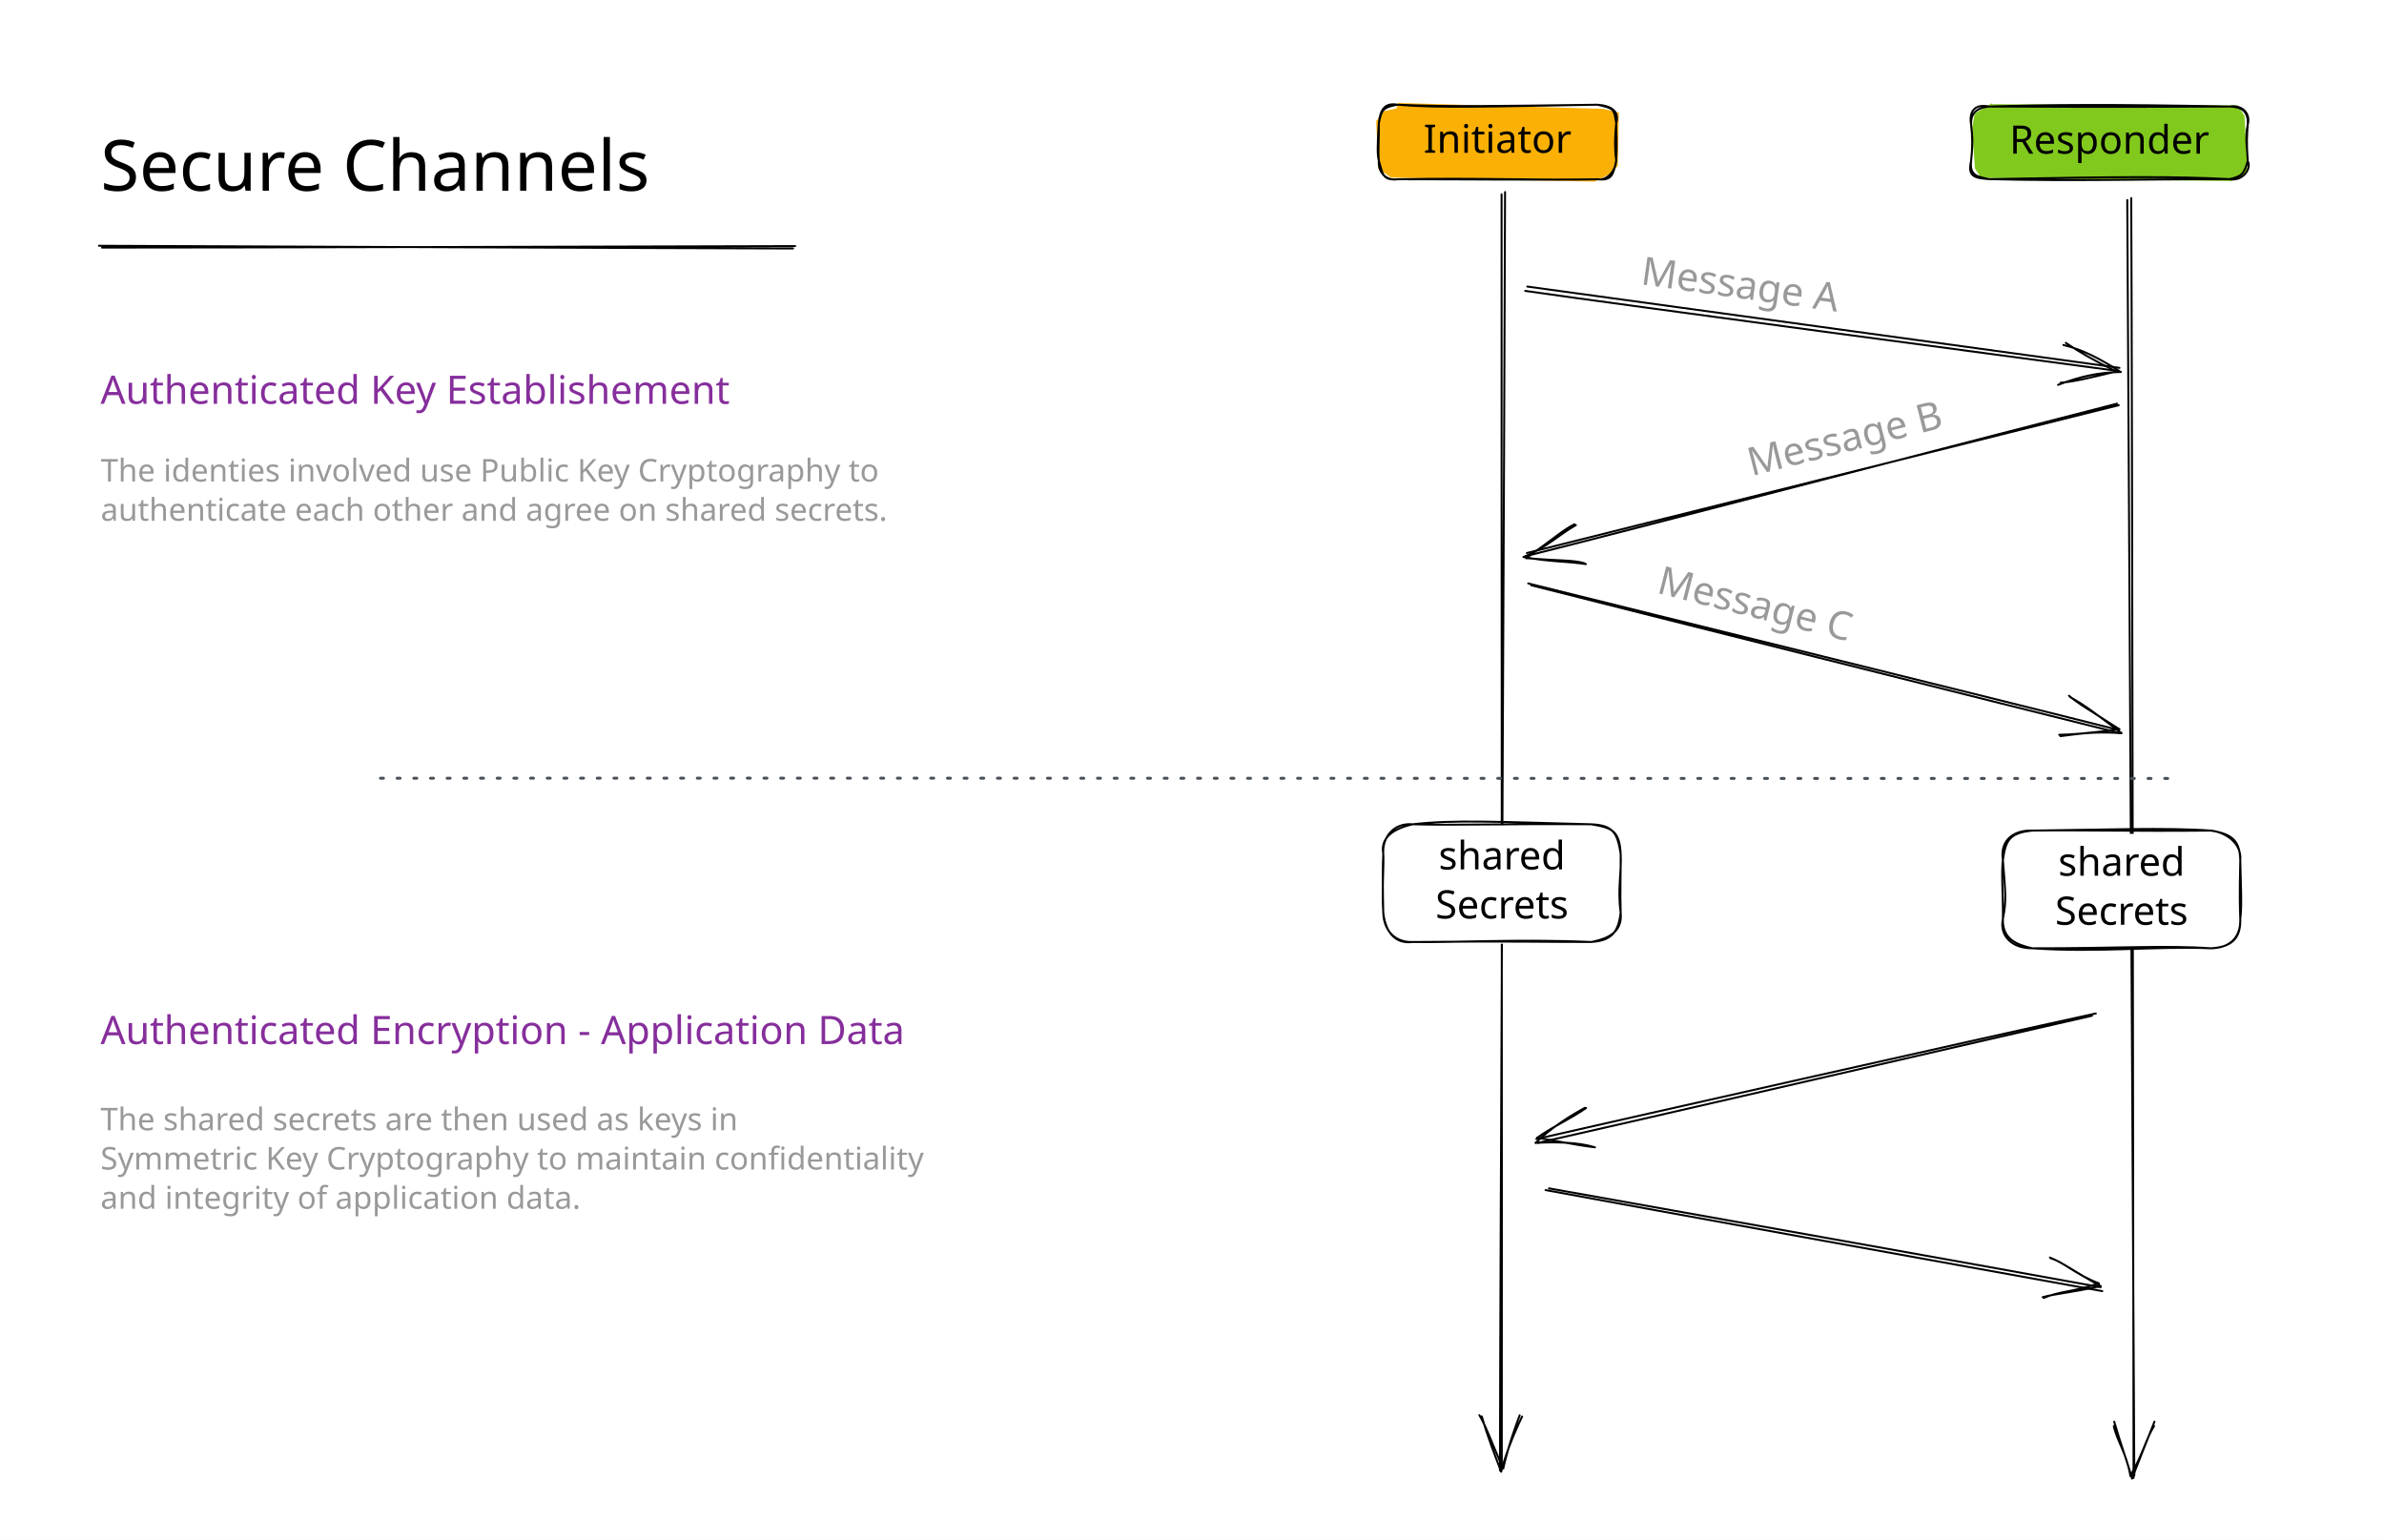
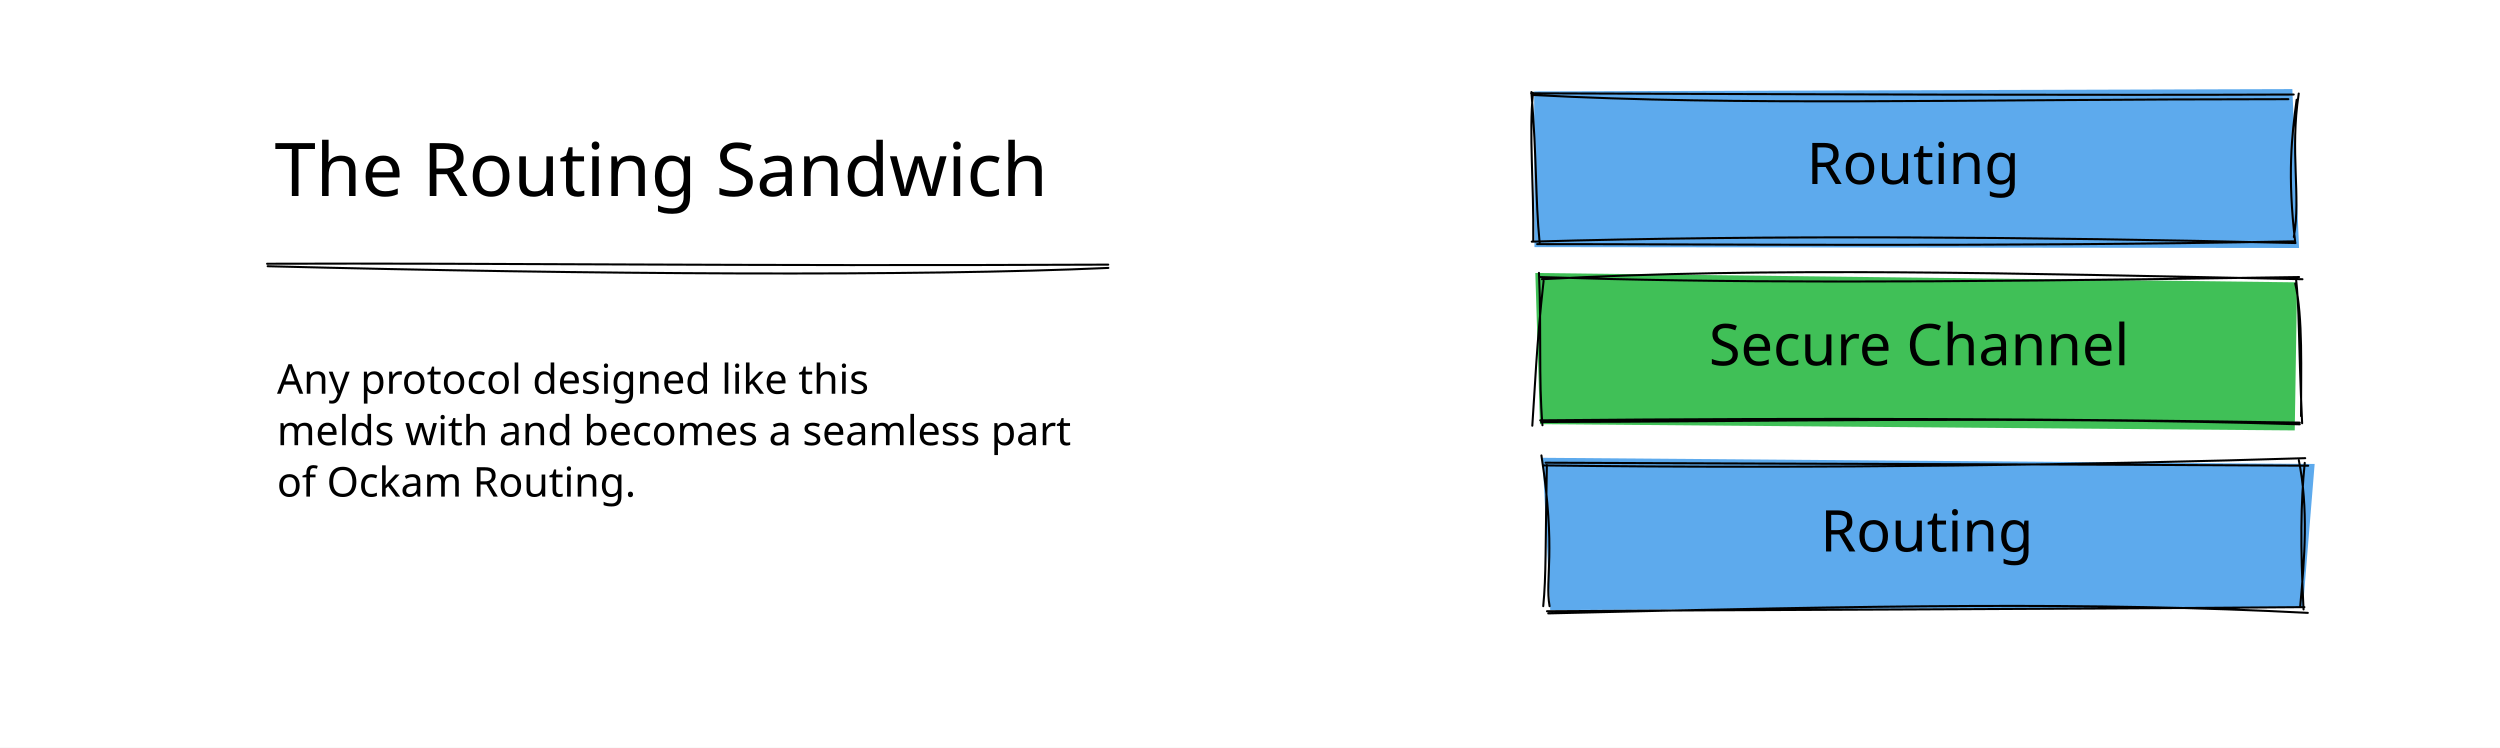
- <svg xmlns="http://www.w3.org/2000/svg" version="1.1" viewBox="0 0 1215.207 784.938" width="1215.207" height="784.938">
+ <svg xmlns="http://www.w3.org/2000/svg" version="1.1" viewBox="0 0 1215.207 363.422" width="1215.207" height="363.422">
  
-   eyJ2ZXJzaW9uIjoiMSIsImVuY29kaW5nIjoiYnN0cmluZyIsImNvbXByZXNzZWQiOnRydWUsImVuY29kZWQiOiJ4nO1cXFtXo8hcdTAwMTZ+91ewnNdcdFP3y7xp1G7v8dJqe+asXpiQXHUwMDA0QyBcdTAwMDZcdTAwMTKNs/q/n1xyXiBcdTAwMDRibto4Z1ir20BRsKv2/va3a1dcdTAwMTV/r1x1MDAxOcZ6OOrZ639cdTAwMWHr9kPdcp1G37pf/z26PrT7geN7UETi88BcdTAwMWb06/Gd7TDsXHUwMDA1f/7xh9XrmS0nvPH9jln3u0/VbNfu2l5cdTAwMTjAjf+Bc8P4O/4/9aK+XVx1MDAwZi2v5dpxhbgoeVx1MDAxN0VcdTAwMThlL1x1MDAxZvle/GIow1xcUEZfb3CCLXhfaDegtGm5gZ2URJfWkTw5XHUwMDE3w8PR3vlp7btcdTAwMWK2zn3v+DB5bdNx3bNw5D61yqq3XHUwMDA3/ZRQQdj3O/al01xi21COM9df61x1MDAwNT70WlKr71x1MDAwZlptz1x1MDAwZYKxOn7PqjvhKLqGkvY99cKfRnLlXHUwMDAxzjhiplx1MDAxMlx1MDAxYTMkXGJ/LYnqVjCmJsVivORJnqrv+v1InrBveUHP6oNcdTAwMTJcdTAwMTKpbqx6p1x1MDAwNaJ5jen33b+0XHUwMDE2a25cdTAwMTIkXHUwMDExxak3tW2n1Vx1MDAwZaFYXG5maipTMtixXHUwMDBlXHUwMDE4JVxcU5UoKHpnb7dcdTAwMTFbw3/TfeQ1nvvoxTxcdTAwMTJcdTAwMDOhz1d+JtJH92+nXGYredSg17Ce9I+FQlJqhlxiXHUwMDEziWCu43Wg0Fx1MDAxYrhucs2vd1x1MDAxMpNZS71rPltlmlx1MDAxN5kqKIphjaXWM9vqXHUwMDFlfnTx163vlY5VPfFcdTAwMGXsYaczvCqw1YzN/SpLXHUwMDA1K5GmxGjMXHUwMDE0YkNcdTAwMTXa1FxmT7XT31B8TLXR35rWXHJCPMc+XHSetEqqsvaIhVSMXGJC8Xtb5GudpHbKjEL7IVx1MDAwMVlK5/TEXHUwMDFhker+nU86h43vZ5d31Fx1MDAxMcfrr/f9/D3/sU+VrdtcbvlaXHUwMDFm7t9uVTtBcLDn8ubu8fhbXt5v9fv+feq5z7+mwVxiXGZYrlxmRmPtTzOLZoVcYtJcdTAwMDRcdMa4kDMjKL83S+7twZJZXHUwMDAxhqjJVoChqX5eyUlcdTAwMTiRXHS3jjFG4FeVnMexj9nKXFxcdTAwMWV8XtNLNOx74ZnzXHUwMDE4dTJBY1d3rK7jjsaUXHUwMDE02yT0z67nhI5cdTAwMTVCZ6V6MbDhtbFcdTAwMTmqsVxuXHUwMDFirtOKXGZ3vVx1MDAwZVxysftjNlx1MDAxZDpcdTAwMTBAvd7QdVx1MDAxYY00bdRBXG5cdTAwMGKe2d+dxdv7fafleJZ7PiHk4nQlqS5cdTAwMDJcdTAwMWJcdTAwMTFcdTAwMWH8JEF4ZqxdVlx1MDAxZnrN9pFj7zx47mD39OhcdTAwMGK2TkrOVkxrU+STXHUwMDE1QlLhJblKkbrGdlx1MDAwZVexPK6SWZBRilx1MDAxNUGspEy1727dtrdvTndGOz+OMD05v6J7jVmZXG7h3W7DsfxH/eOwOTzFt02ldz5cdTAwMTdTcVZcdTAwMTjrXHUwMDExpFxixHpk9lAvvzPLTlScoHz40FXAZypNpcLoaTSlONOKUj5cdTAwMGaGPlx1MDAwYk2d2kHP91x1MDAxYfbH0tRcdTAwMWJuPktTiZBTQfZcdTAwMDTyXHUwMDFjlGldSFFYaKSxUmh2mE1cdTAwMGaQy1xuM1wisFx0QWFcdTAwMGXQXGIz31x1MDAxOWfIlFJSln7zK95cdTAwMDRTJtdScJFcdTAwMTcgXG6IXHUwMDExqU45yUXYi7zNXlNcdTAwMDDJMWFELlx1MDAwMsggtPrhpuM1XHUwMDFjrzUu2HM2a5aYLYZwfVx1MDAxMElZQSZiSmAuQDQhmKSEpG5rWb0oXHUwMDFjM5WgJFLnRKttr5FIM95cdTAwMDArXGKrfrfrhND0mu94YfaOuC1cdTAwMWJcdTAwMTHA2rbVyJbCk9NlWST2oieOR1x0yS8jsdT45PX3f3/PvbsyaU3Rkbaj5Fx1MDAxMWvpv3P7XHKRXG6bsklDSiTSWs4+jJxcdTAwMWWtlNVtcKlNzoSacFx1MDAxYdjkiOp3XHUwMDFkRVx1MDAxMpNcdTAwMTQkXG5cdTAwMDVHpkZk3KW8OFxyXHKjSsJ/tdOQXCKVcV6905jOoONOXHUwMDAzU0I5hFngOZhSmE06XHKMXrX5XHUwMDBm9Vx1MDAxYVlbio60XHUwMDE1rcplXHUwMDEwXFzoMlx1MDAxNOEsXCKz2edcdTAwMTnY4eFe9fF04Fx1MDAxZlx1MDAxZp1vWkeXt/pxf6P0LoNIYmanXHUwMDE4XGI1Oebv6SwoXHUwMDAyXHUwMDE1M4JVXpDBUGGMwTFcZqSlJMtccpCX81x1MDAxNovH/Fx1MDAxOW+Rhdc/XHUwMDAwuDl6jY6URldcdTAwMDZdorJXX0dcdERcdTAwMTNKMJljlPDt6mG4Xd2+qV5XWj18eXx3NcLbpccul9TMhuqj2HeZkr8z3VOEQdOZVEAyN8hNiZnKZXxcdTAwMDaB2PhcdTAwMTjuX1xml1x0w5U81UZHSqmrQjFWhVx1MDAwNIw5JUhcdTAwMTJOXHUwMDEzNb2F4uPt09ve/V6IR1x1MDAwN6JxcVxcJftcdTAwMGaoWnpcdTAwMTRcdTAwMTPoV8Yzs+xxXclMRXVcdTAwMDZFK8cxjFNcdTAwMTUvgDEzhdbjNP1cdTAwMDJjXHUwMDFhO1x1MDAxOJaaPPpcdTAwMTfGZYJxjmKjI6XSOUFcXDh/W7xYJ5pSQiptWm9B2Dt5aNubykU7gp3v8oON7naPlHtKXHRcdTAwMDbcZk6ijiszk79b5XxcdTAwMTJJra9JXHUwMDAyZzGBUkAoXHUwMDE3WMt5htdcdTAwMGJnwzFcdTAwMTYoJddi2XAqxq5OyYaf2XXw4Ea1bXme7Vx1MDAwNrk5cUrGqr2mvF27OW7M41x1MDAxOfHQ71x1MDAxNaXDx5qTzX1nRZpcbqhYxDxA0UJARVx1MDAxOVx1MDAxZYh8gVx1MDAxYmdGXHUwMDE0w9fV/X7DvmvetPDBYL9/cyf3Voqohlx1MDAxZrnDVUJKKGnqnGkmXHUwMDAyXHUwMDAxb5Yps6himiMuXHUwMDE3Q5XGLDu79VxuLpTFXHUwMDE21TSajlx1MDAxML+SXHUwMDAwXHUwMDE3R1xcKVxicKxspew3qclMteUoT1x1MDAxNFwiVFxuhVx1MDAwNVV6dsrjtzdcdTAwMTBWf32sfHu4VduXx19cdTAwMDc75+Vfn5pLeoKZnEyM+zJcdTAwMDBVgti6vkTEmlriN2VcIlhcdTAwMDAyOdd8nmHmgsyngGMplUlPvvc88MYgbINUQFkghbFvj4xtwN2N61x1MDAwNO1Y3Lmmh9+JXG7flHEh5HEsi5BHkNJIMlwiZofe5nVt827vcfvBv/kyRKeH4clcdTAwMDM/+JzQg9GYqbR4Z+yxvGVMk9gjjFx1MDAxMVx1MDAxOFx1MDAxY+p5qHHhqFPKKOP4i7C37dX7o15cYmZoVIyNXs+NrkdnW1ZolVx1MDAwZobTxV1cYpGpXHUwMDE5qoloVUXpekb57InY/olzcnc5quBjdMYq4fXV1ta991x1MDAxOVx1MDAxMDmxT+KpKlxmXHUwMDAyqVx1MDAxMnI8g5JcdTAwMDGl1npcdETSnGVRbFwiWFx1MDAwNUlcdTAwMTToQc21XGJ+YUgqQolUS0JcdTAwMTLPPFx1MDAxMDxv24bTiKzcXHUwMDBlXGbHXHUwMDFi+u5cdTAwMTBsfVx1MDAxMNhGbVx1MDAwMIRTj9mnXHUwMDFhXHUwMDE5vt/qW732yFxi/b88K4VcZsNcdTAwMDZbMny40Dcsr2FYrb5tXHUwMDFigIugXHL93jBcdTAwMDK73rfDwMxcdTAwMWZjslx1MDAwZkX0XHUwMDA3tnax4FhcdTAwMTc7XHUwMDA0XHUwMDE4m1x1MDAxMfBcbmj24WtHqmCDd3v3vWPdu9o4uyHk4vIzOIRJimZUmYrLzLTnar1cdTAwMDHJ8Vx1MDAwNmLCXHUwMDFicFCEgoHyx6yRXHUwMDE0SPKPdVx1MDAwNuN2bMCJXHUwMDExWX9cdTAwMDRcdTAwMTKw9sDo2KNcYjp/eWejbtdcdTAwMGX7+aAxuoDIXGKVXHUwMDA2oLP5XHUwMDA0OctcdTAwMDVcdTAwMWJcdTAwMDA0XHUwMDAxaqDMbvXh1PCbhpXiUmi/le8p+Md7ijJ0xWJupDitjJVWnEk+x3qum4tW7bHH2mKTfb2621d7t9s4LKFcdTAwMWKJwoVofYOCmFZjlVxut+O5XCJKsYmyK7nih0XXXHUwMDAx1VNTY0u5XHUwMDE2jGbaJlx1MDAwNGMwXHUwMDEwUKJcdTAwMGbZJSQhqlHLupbZQ/9DXHUwMDEw12rZxkZcdTAwMTlcdTAwMDL7RJiF4MWLk8yMKaognp2dpC8qOnhcdTAwMWNujqpcdTAwMTIssCFcdTAwMDO2Uak45UNcdTAwMTeQMoXGcU5cdTAwMDXWmFx1MDAxM5ZcdTAwMDGXYiafYG1cdTAwMDUh/JuLJ5dE1mw7XHUwMDFiXHUwMDA0oYiD3X9MXGIvXHUwMDEwJ1x1MDAwYk2tLlx1MDAwNa3NMkFrc1Fo0VwiaGHFXHUwMDE1XHUwMDE2ms6xJfzu237jq6hU7043v9e+6ath87LGyoctZFx1MDAxMiY1wVx1MDAxYXGmXHUwMDA1RpxnwFx1MDAwNcFvZlHhy1x1MDAxYVx1MDAwN6Te2jr0XHUwMDExxIVcdTAwMTEhXHUwMDAyXHUwMDAzXHUwMDE2PyZpxSjRXHUwMDFmXHUwMDBmr2qZ4FVdYlx1MDAxZqtghcv/XHUwMDE0UpIwkcp0vLluXGLfXHUwMDFl339z2tahi2uh/lx1MDAxZVxm9z2/3ItcdTAwMGUw1trMLpKNp0i1MJXg2dX2i3x2odnMXHUwMDAxU943XHUwMDE3Jlx1MDAwN5hUXHUwMDAwWcGx3Nzou21k7Vx1MDAxZdzuXHUwMDFjfflxc1BrdDtNsTtcYrjXK+GGU1Y8z6iViiaf+exDoPxGl49Ixu2cXHUwMDEwnGvn0VwixZXY+VTukDnUwXOsncHYS+t/4pbT5/zBX97ZU1x1MDAwNiGXQFK7JFa68/RccsecJZZnWV8kXZxdXHUwMDE0KtzoXHK0TSTCaPZJxvD6om19sa9Ibb/pnfGRR1x1MDAxMais3OxcdTAwMDKRmqmy35h6glx1MDAxZJohXntvelFSXG4tXHUwMDE0Lym9XHUwMDA018Parrtbu7Lv6uEmXHUwMDExo8fd5tf56IUoJpKU5zvRi0hlVTNmLiSSXFxcdTAwMGI0O73kN7rs9MKpLDJ0vlx1MDAxYUNfXHUwMDAxv8AgSXLgwI9JqsW2t9BcdTAwMTbqz0cwb/jmZVxipnB1Zyp/k1x1MDAwNVx1MDAxZFx1MDAwNM1aXCI2O+guR8df2rt2vdd5vKh15X3t4ctj6fctcSZNTNRkXHUwMDEym5hcdTAwMTLx96JcdTAwMTbKqUl5Znd08epOzDjFXHUwMDFhw7+lOGbJ/VxyQlx1MDAxM/Tv8s7Ju/OUmam4lv47/8dcdTAwMDRQ8XeyXGInglxiNXt+QfS3XHUwMDA3asfa7+5cXD9cdTAwMWOeNftXXHUwMDFio7Oi72SVXHUwMDA2pdGHK0yuhOBYQMSb3ujztN6MmZJBX2ApOWKYZFx1MDAwNFvhh1x1MDAwNVx1MDAxNDE1pVx1MDAwNVuUXHUwMDA0M3O3J1x1MDAxMUpcdTAwMTlcdTAwMTda/crvXG4wjdIr9T9cdTAwMWJ833eXYZ5ao+NZoatcdTAwMDKyUoWrUcC9glx1MDAxZpknhXJCkVx1MDAxYTb05cX1qfPd/9GRP4bVUemBTFS0a0JcYikpVTBqSjKn8apcdTAwMTQoRZgwxVx1MDAwNVx1MDAxM5whXCIykq1cdTAwMTbJ45mcJOhcdTAwMDVfI+IwnOnoSKbmnlx1MDAwMa1cdTAwMTn4ISbJr9xtwVx1MDAxMZZonlHZ/1x1MDAxMZ4ndFx1MDAxYlx1MDAxZFx1MDAxM1otQvXa83PXrV7vLIRef9VcdTAwMWWo2Wk8XHUwMDBmKpLGrVx1MDAwZlx1MDAxZPt+Mz/0i6K/tWdcdTAwMTVHkLRjU/i59vN/XCImNEQifQ==
+   eyJ2ZXJzaW9uIjoiMSIsImVuY29kaW5nIjoiYnN0cmluZyIsImNvbXByZXNzZWQiOnRydWUsImVuY29kZWQiOiJ4nN1ZWVfbOFx1MDAxNH7nV/ikr8XVbqlvKS2FslxmkHagnfZwjC1iTVx1MDAxY9u1XHUwMDE1XHUwMDAy7eG/j+xAvGQhXHRcdTAwMTRyJlx1MDAwZlmutivp++53b/x7w7Ja+iaRrbdWS157bqj81Fx1MDAxZLZe5/YrmWYqjkxcdTAwMTMqfmfxIPWKnoHWSfb2zVx1MDAxYjdJ7K7SXHUwMDE3cdyzvbg/XHUwMDFhJkPZl5HOTMd/zG/L+l28V1x1MDAxNkqlp92oXHUwMDFiymJA0VSuhTllTfNhXHUwMDFjXHUwMDE1XHUwMDBiQ4BcdTAwMTGmQIhxXHUwMDA3lb0362npm9ZLN8xk2ZKbWtubxyCIPZwxeqhcdTAwMGXTj643VFvlspcqXGY7+iZcdTAwMWPtyvWCQVpxKtNp3JOnytdBvnjDPlx1MDAxZZfF5tTKUWk86Fx1MDAwNpHMstqYOHE9pW+KTYCxdXRcbm+t0nKdXHUwMDFmt8NsQbngXHUwMDA0O3Tcko/FmNtcdTAwMDRcIlxiRLVl5M9WXHUwMDFjxmnuj07dKEvc1FxcQunVhev1usa1yJ/fb3i/WyiojYBcdTAwMDMwROVKgVTdQOeOXHUwMDEwbFx1MDAxM1x1MDAwNLlDwehV3lkmi9uAnFCHY8cpzyBfP9n1XHUwMDBiZPyonlfk353XPVRKsOA7y225k7z/h1xuyMqpXHUwMDA2ie+OsFx1MDAwMFx1MDAxOVx1MDAwN1x1MDAxY2FcdTAwMDEwYaX7oYp6pjFcdTAwMWGEYWmLvV5cdJ+NylrL4Vx1MDAxNjIxXHUwMDEztlx1MDAxOFx0ilx1MDAwNId4Ydz2v/C/f5597Vx1MDAxY21/9Lfa6sP1cMjVXGbcNvD3eNSilVBcdTAwMGJcdTAwMDFENkZcYjHKUFx1MDAwM7ZcdTAwMGWxXHUwMDA1XHUwMDE2hNbA1IDtq1x1MDAxMZDmQvZcdTAwMTVC/EKyi4tJwGIm5uDVXHUwMDAxNidO3bN7oDIhoMC00vIwUGtcdTAwMTCaQORcdTAwMTjFJZ4rMNLyuiRcXOXO3+2cb7qppun5oLf3XHUwMDEzXHUwMDFlxfGHn6o17nd79+3Z4F7zs4J04sxcdTAwMDS6OWOOTNhaXHUwMDE459P3/GzxeUWkQ8JM9DPhXHI2gS6QzVx1MDAxOUb8kTifXHUwMDFmmlx1MDAwMZxcdTAwMDQ4nsA1XHUwMDEzjFx1MDAxYWTjZeLvfFg/hDy2XHUwMDA08sorjiPdUb/yU0a8Zt12+yq8qd1sXHUwMDAxSXM+J/FAq6hbPcNMmkWLWWiteztU3Vx1MDAxY7Utz2xDpjVAa2UynnGHvvL9amz3jFx1MDAwZq6ZM91dJCTHqeqqyFxyPzdcXFxcXVFcdTAwMTAgM4lcdTAwMDYpXHUwMDA2iGCweCa0XHUwMDA3rnrpwfaXs+3s0/H5kZBg++B07Vx1MDAxNYXaJjRjKpqJXHUwMDEwYdhcdTAwMDaEiFwiXHUwMDA1eZSiXHUwMDEw4Fx1MDAwMeo8oZ4whlxiXHUwMDA1VbdeRk42d05Otry97JczbLfFZXCMqLe7vJwsQ+qV5KRcIlhcdTAwMTN5XHUwMDEzQFx1MDAwZSRcdTAwMTQtrifTN73uelx1MDAwMoRjI8F4XHUwMDEz5Fx1MDAxY9h161NLXHRcdTAwMDLTcvvJXHUwMDE0XHRSIybYfPxcdTAwMGa1pCM9g1x1MDAwMmsrcKNIhs8qKVx1MDAwZsTkpqQ0PH2EsswusVx1MDAxZMioKT2FszDlVN9cdTAwMWJ823l/w046+1x1MDAwN2e4f6WOhodrLyzcXHUwMDE2glx1MDAwMzLBOUqxTSljXHUwMDA0sDUsVUziyTGkzpPRcDVp2T/dXHUwMDFjpjs9/MlcdTAwMTmcnlxyXHUwMDBlUedk76u7htKCZydQjDhcdTAwMGVcdTAwMTBkib+Spm963aXFJIp2nkc1S3LqQJs0XHTwQpWK0XmWX8hcdTAwMTPien3k5SVKlVx1MDAwN0LySqXKLI4hXHUwMDAyZ5FcZlx1MDAwMcSQSVx1MDAxZOjiXHUwMDFjg0fX+2E/PVx1MDAxZsqPh530wGFH8ni9tYRcdTAwMDBgk2klXG5cdTAwMTbQZuLhXG5lZVx1MDAxNeFTyEWm/L2FOIeCQPEs5MLUQY8lXHUwMDE3ZouS63MgrTv0Wlx1MDAxZDfyh8pcdTAwMGKmMlxyo+lMXHUwMDBi5aWewzNcdTAwMWQns0hW21OTUVP9mkuvws+p9MKz6Fx1MDAwNSEwQVMgunh59O/JVXJwvE+HX3fOk+NcdTAwMGJcdTAwMWG0XHUwMDA3Qbbe/MKCTdKoqI6oY/85dlx1MDAxMSDsumqOOVx1MDAwNppcdTAwMTRzhFx1MDAxMJTRpZ50vFx1MDAwMMMy7ab6nYr8PNY3hsjIn9FcdTAwMTK6md6K+32ljVx1MDAxYkexinSzRzFvO03jYSDdXHRqmJlntiX5dPU8tPxmlVx1MDAwN138XHUwMDE4f//xemrviVx1MDAxYmuM2qh+LqtykM75l4JCbi6GL55K0uPTg+BcdTAwMWLeo+1dLen1zbe0p3bW/akkXHUwMDAx0J5UOWqsXHUwMDFjIFx1MDAwN5M5TyRcdTAwMWadSFx1MDAxMlDGuLJQmtA6ilx1MDAxOTcpPXhcdTAwMGWpMy5cdTAwMTFayWVXzCNBzTpH6trRjZWksY69OLR8mVx1MDAxOYWSvlx1MDAxNaqetHSgMut71Jehn1lDpVx1MDAwM8tIjnUhvbgvM8u1Mun2Q7Nby1x1MDAxY6/+XHUwMDFlxZfWX17P7d8rlD1VMVx1MDAxOa+58KdcdTAwMTXzT25vxPiNu8jRcpOko81dtu6fN1x1MDAxYpQo/+5CSidbV0pcdTAwMGXfTVx1MDAxMY3L4pXPWkSRnK6yeHh9u3H7XHUwMDFmqutooSJ9
  <defs>
    <style class="style-fonts">
      @font-face {
        font-family: "Virgil";
        src: url("https://unpkg.com/@excalidraw/excalidraw@0.14.2/dist/excalidraw-assets/Virgil.woff2");
      }
      @font-face {
        font-family: "Cascadia";
        src: url("https://unpkg.com/@excalidraw/excalidraw@0.14.2/dist/excalidraw-assets/Cascadia.woff2");
      }
    </style>
  </defs>
-   <rect x="0" y="0" width="1215.207" height="784.938" fill="#ffffff" />
-   <g stroke-linecap="round" transform="translate(10 10) rotate(0 597.6035 382.4688)">
-     <path d="M32 0 M32 0 C344.51 -1.32, 656.72 -1.35, 1163.21 0 M32 0 C325.65 -1.96, 619.03 -2.1, 1163.21 0 M1163.21 0 C1184.47 1.13, 1194.94 11.41, 1195.21 32 M1163.21 0 C1186.31 1.29, 1196.26 11.11, 1195.21 32 M1195.21 32 C1198.06 293.23, 1197.73 553.42, 1195.21 732.94 M1195.21 32 C1197.37 261.99, 1196.75 491.72, 1195.21 732.94 M1195.21 732.94 C1195.32 753.23, 1186.19 763.57, 1163.21 764.94 M1195.21 732.94 C1196.49 755.53, 1182.99 765.16, 1163.21 764.94 M1163.21 764.94 C865.38 767.31, 566.95 768.55, 32 764.94 M1163.21 764.94 C783.92 763.11, 404.69 763.21, 32 764.94 M32 764.94 C12.43 764.76, -0.86 752.84, 0 732.94 M32 764.94 C10.25 764.48, -1.21 754.94, 0 732.94 M0 732.94 C1.41 507.09, 1.88 282.49, 0 32 M0 732.94 C-0.75 504.87, -0.37 276.76, 0 32 M0 32 C-0.71 12.06, 10.96 0.11, 32 0 M0 32 C1.39 11.6, 8.6 -1.12, 32 0" stroke="transparent" stroke-width="1" fill="none" />
+   <rect x="0" y="0" width="1215.207" height="363.422" fill="#ffffff" />
+   <g stroke-linecap="round" transform="translate(10 10) rotate(0 597.6035 171.7109)">
+     <path d="M32 0 M32 0 C350.59 3.12, 670.29 2.03, 1163.21 0 M32 0 C450.88 3.76, 870.29 3.56, 1163.21 0 M1163.21 0 C1185.81 0.45, 1194.91 11.69, 1195.21 32 M1163.21 0 C1183.41 0.43, 1197.17 9.75, 1195.21 32 M1195.21 32 C1192.66 125.8, 1195.21 221.68, 1195.21 311.42 M1195.21 32 C1193.69 129.29, 1193.61 225.15, 1195.21 311.42 M1195.21 311.42 C1194.39 333.66, 1186.15 343.76, 1163.21 343.42 M1195.21 311.42 C1193.34 332.01, 1183.49 344.05, 1163.21 343.42 M1163.21 343.42 C745.92 346.89, 329.44 347.52, 32 343.42 M1163.21 343.42 C889.62 339.24, 615.98 338.67, 32 343.42 M32 343.42 C12.07 343.13, -0.93 330.88, 0 311.42 M32 343.42 C8.75 344.36, -1.09 332.84, 0 311.42 M0 311.42 C-2.9 218.36, -1.87 124.36, 0 32 M0 311.42 C1.27 214.59, 1.4 117.99, 0 32 M0 32 C-0.63 11.43, 11.05 0.67, 32 0 M0 32 C1.25 12.22, 11.57 -1.59, 32 0" stroke="transparent" stroke-width="1" fill="none" />
  </g>
-   <g stroke-linecap="round" transform="translate(702.8418 53.375) rotate(0 60.5 19)">
-     <path d="M9.73 -0.88 L114.54 2.12 L122.35 4.01 L121.81 31.27 L117.62 35.35 L110.13 39.22 L6.17 37.14 L-0.26 32.55 L-1.36 8.35 L2.67 3.25 L8.95 1.93" stroke="none" stroke-width="0" fill="#fab005" />
-     <path d="M9.5 0 M9.5 0 C31.63 1.84, 54.08 0.89, 111.5 0 M9.5 0 C35.68 1.18, 62.29 0.65, 111.5 0 M111.5 0 C118.59 0.57, 122.76 3.31, 121 9.5 M111.5 0 C119.86 2.01, 119.8 1.81, 121 9.5 M121 9.5 C120.71 12.79, 119.87 20.14, 121 28.5 M121 9.5 C120.93 13.48, 121.52 18.12, 121 28.5 M121 28.5 C120.67 33.9, 116.09 38.89, 111.5 38 M121 28.5 C119.52 35.37, 119.02 38.88, 111.5 38 M111.5 38 C82.06 38.69, 52.82 37.21, 9.5 38 M111.5 38 C80.4 38.45, 47.47 38, 9.5 38 M9.5 38 C4.44 38.92, -0.55 35.15, 0 28.5 M9.5 38 C1.71 38.69, 2.08 35.26, 0 28.5 M0 28.5 C-0.51 22.23, 0.13 18.37, 0 9.5 M0 28.5 C-0.83 25.24, -0.71 20.75, 0 9.5 M0 9.5 C1.37 2.98, 1.69 1.33, 9.5 0 M0 9.5 C0.74 1.99, 3.3 -1.07, 9.5 0" stroke="#000000" stroke-width="1" fill="none" />
+   <g stroke-linecap="round" transform="translate(745.3633 46.52734) rotate(0 184.6035 35.42383)">
+     <path d="M0.37 -2.11 L368.91 -3.23 L372.17 74.02 L0.51 73.59" stroke="none" stroke-width="0" fill="#228be6bb" />
+     <path d="M-0.52 -0.37 C101.91 5.03, 203.16 1.73, 366.96 1.68 M-1.09 -1.18 C138.42 -0.63, 276.89 -0.2, 369.56 -0.58 M372.01 -1.05 C367.66 27.51, 373.19 48.54, 369.63 68.66 M371 1.95 C368.64 19.28, 366.41 38.38, 370.33 71.55 M369.64 70.78 C226.84 73.59, 86.06 72.09, 1.83 72.14 M370.42 71.61 C242.96 68.55, 114.22 67.61, -0.79 70.94 M3.02 71.33 C0.89 49.53, 1.74 31.35, -0.98 -1.77 M-0.08 70.36 C0.22 42.31, -2.19 18.88, -0.22 -1.45" stroke="#000000" stroke-width="1" fill="none" />
  </g>
-   <g transform="translate(719.8418 59.875) rotate(0 43.5 12.5)">
-     <text x="43.5" y="18" font-family="Virgil, Segoe UI Emoji" font-size="20px" fill="#000000" text-anchor="middle" style="white-space: pre;" direction="ltr">Initiator</text>
+   <g transform="translate(879.4668 64.45117) rotate(0 50.5 17.5)">
+     <text x="50.5" y="25" font-family="Virgil, Segoe UI Emoji" font-size="28px" fill="#000000" text-anchor="middle" style="white-space: pre;" direction="ltr">Routing</text>
  </g>
-   <g stroke-linecap="round" transform="translate(1004.74 54.30859) rotate(0 70.5 18.5)">
-     <path d="M10.71 -1.21 L135.87 -0.55 L139.36 4.71 L140.85 32.88 L137.49 36.26 L132.48 38.02 L5.06 36.36 L1.95 31.58 L0.59 10.61 L1.8 3.58 L10.51 -1.65" stroke="none" stroke-width="0" fill="#82c91e" />
-     <path d="M9.25 0 M9.25 0 C38.56 -0.9, 71.23 -1.22, 131.75 0 M9.25 0 C34.74 0.03, 58.45 0.35, 131.75 0 M131.75 0 C137.85 -1.01, 142.66 3.22, 141 9.25 M131.75 0 C137.74 0.14, 141.44 2.25, 141 9.25 M141 9.25 C139.48 15.99, 140.96 23.46, 141 27.75 M141 9.25 C140.63 14.33, 140.29 18.19, 141 27.75 M141 27.75 C139.06 34.99, 137.37 35.59, 131.75 37 M141 27.75 C143.21 32.04, 138.02 38.32, 131.75 37 M131.75 37 C90.86 36.98, 50.75 38.12, 9.25 37 M131.75 37 C103.64 35.54, 77.72 35.74, 9.25 37 M9.25 37 C1.63 36.51, -1.86 35.67, 0 27.75 M9.25 37 C2.98 35.74, -0.81 35.12, 0 27.75 M0 27.75 C0.43 22.35, 1.24 18.4, 0 9.25 M0 27.75 C0.79 20.31, 0.72 15.42, 0 9.25 M0 9.25 C-1.09 3.13, 1.23 -1.64, 9.25 0 M0 9.25 C-0.18 5.11, 1.15 0.71, 9.25 0" stroke="#000000" stroke-width="1" fill="none" />
+   <g stroke-linecap="round" transform="translate(748.2344 134.6328) rotate(0 184.6035 35.42383)">
+     <path d="M-1.94 -1.95 L368.34 2.61 L367.2 74.59 L0.32 71.53" stroke="none" stroke-width="0" fill="#40c057" />
+     <path d="M1.29 1.09 C112.41 -4.91, 228.15 -1.85, 370.94 1.09 M0.09 0.03 C87.5 2.84, 176.97 3.05, 369.3 0.03 M367.44 3.2 C371.24 19.46, 370.22 45.59, 370.26 67.61 M367.75 0.19 C369.49 14.42, 368.93 30.62, 370.79 71.1 M369.63 71.62 C232.27 67.45, 98.68 70.51, 0.89 70.49 M369.63 70.79 C253.45 69, 141.02 68.38, 0.45 69.68 M-3.41 72.3 C-2.19 55.62, -1.38 32.65, 2.08 1.96 M1.53 72.07 C-0.39 48.83, 1.11 26.42, -0.18 -1.99" stroke="#000000" stroke-width="1" fill="none" />
  </g>
-   <g transform="translate(1025.74 60.30859) rotate(0 49.5 12.5)">
-     <text x="49.5" y="18" font-family="Virgil, Segoe UI Emoji" font-size="20px" fill="#000000" text-anchor="middle" style="white-space: pre;" direction="ltr">Responder</text>
+   <g transform="translate(830.3379 152.5566) rotate(0 102.5 17.5)">
+     <text x="102.5" y="25" font-family="Virgil, Segoe UI Emoji" font-size="28px" fill="#000000" text-anchor="middle" style="white-space: pre;" direction="ltr">Secure Channel</text>
+   </g>
+   <g stroke-linecap="round" transform="translate(752.0391 225.1445) rotate(0 184.6035 35.42383)">
+     <path d="M-2.24 -2.62 L373.08 0.38 L367.4 69.97 L1.49 71.39" stroke="none" stroke-width="0" fill="#228be6bb" />
+     <path d="M-1.77 1.08 C133.47 2.91, 271.89 0.61, 368.48 -2.44 M-0.77 -0.23 C136.03 0.4, 270.68 0.56, 369.93 1.23 M365.38 -1.41 C370.1 21.97, 368.21 46.12, 366.04 69.77 M368.25 -0.15 C366.3 19.25, 366.09 40.42, 367.68 71.09 M369.74 72.76 C265.41 67.33, 159.11 69.19, 0.54 73.02 M368.09 69.97 C233.27 71.08, 95.78 71.28, -0.07 71.97 M1.18 69.51 C-1.18 55.8, 4.49 43.65, -2.78 -3.77 M-1.9 69.5 C-0.45 54.95, -0.88 40.41, -0.14 0.87" stroke="#000000" stroke-width="1" fill="none" />
+   </g>
+   <g transform="translate(886.1426 243.0684) rotate(0 50.5 17.5)">
+     <text x="50.5" y="25" font-family="Virgil, Segoe UI Emoji" font-size="28px" fill="#000000" text-anchor="middle" style="white-space: pre;" direction="ltr">Routing</text>
+   </g>
+   <g transform="translate(133.4746 63.28711) rotate(0 190.5 22.5)">
+     <text x="0" y="32" font-family="Virgil, Segoe UI Emoji" font-size="36px" fill="#000" text-anchor="start" style="white-space: pre;" direction="ltr">The Routing Sandwich</text>
  </g>
  <g stroke-linecap="round">
-     <g transform="translate(766.252 99.23828) rotate(0 -0.3886719 324.2988)">
-       <path d="M-0.84 -0.19 C-0.94 107.77, -0.55 540.59, -0.74 648.73 M0.93 -1.34 C0.68 106.76, -1.57 541.78, -1.67 650.33" stroke="#000000" stroke-width="1" fill="none" />
-     </g>
-     <g transform="translate(766.252 99.23828) rotate(0 -0.3886719 324.2988)">
-       <path d="M-12.15 622.17 C-8.46 628.38, -5.69 636.79, -0.02 649.32 M-10.91 622.79 C-8.05 632.98, -4.1 643.07, -1.05 650.91" stroke="#000000" stroke-width="1" fill="none" />
-     </g>
-     <g transform="translate(766.252 99.23828) rotate(0 -0.3886719 324.2988)">
-       <path d="M8.37 622.24 C6.13 628.29, 2.97 636.68, -0.02 649.32 M9.61 622.85 C4.7 633.11, 0.9 643.17, -1.05 650.91" stroke="#000000" stroke-width="1" fill="none" />
+     <g transform="translate(129.7402 129.5098) rotate(0 204.5781 0)">
+       <path d="M0.09 -1.31 C111.82 -1.73, 226.28 -0.06, 408.95 -0.88 M0.37 -0.1 C158.06 3.96, 317.36 4.89, 409.01 0.72" stroke="#000" stroke-width="1" fill="none" />
    </g>
  </g>
  <mask />
-   <g stroke-linecap="round">
-     <g transform="translate(1084.678 101.8125) rotate(0 1.101562 325.4512)">
-       <path d="M-0.34 0.13 C0.23 108.7, 2.74 541.74, 3.26 650.3 M1.69 -0.85 C2.21 107.97, 2.76 543.13, 2.87 651.52" stroke="#000000" stroke-width="1" fill="none" />
-     </g>
-     <g transform="translate(1084.678 101.8125) rotate(0 1.101562 325.4512)">
-       <path d="M-7.2 625.11 C-5.73 632.43, -0.77 638.72, 1.26 650.51 M-6.99 622.89 C-3.82 633.84, -0.32 643.5, 2.11 651.8" stroke="#000000" stroke-width="1" fill="none" />
-     </g>
-     <g transform="translate(1084.678 101.8125) rotate(0 1.101562 325.4512)">
-       <path d="M13.32 625.08 C8.91 632.35, 8 638.65, 1.26 650.51 M13.53 622.86 C9.24 633.85, 5.28 643.52, 2.11 651.8" stroke="#000000" stroke-width="1" fill="none" />
-     </g>
+   <g transform="translate(134.6348 173.3906) rotate(0 201.5 37.5)">
+     <text x="0" y="18" font-family="Virgil, Segoe UI Emoji" font-size="20px" fill="#000000" text-anchor="start" style="white-space: pre;" direction="ltr">Any protocol designed like this </text>
+     <text x="0" y="43" font-family="Virgil, Segoe UI Emoji" font-size="20px" fill="#000000" text-anchor="start" style="white-space: pre;" direction="ltr">melds with and becomes a seamless part</text>
+     <text x="0" y="68" font-family="Virgil, Segoe UI Emoji" font-size="20px" fill="#000000" text-anchor="start" style="white-space: pre;" direction="ltr">of Ockam Routing.</text>
  </g>
-   <mask />
-   <g stroke-linecap="round">
-     <g transform="translate(777.7559 146.832) rotate(0 151.1211 20.29883)">
-       <path d="M0.75 -0.76 C51.14 6.18, 252.5 33.79, 302.62 40.69 M-0.31 1.45 C49.93 8.69, 251.15 35.53, 301.87 42.27" stroke="#000000" stroke-width="1" fill="none" />
-     </g>
-     <g transform="translate(777.7559 146.832) rotate(0 151.1211 20.29883)">
-       <path d="M271.3 49.35 C282.24 45.21, 291.56 42.99, 303.24 42.79 M272.55 48.28 C280.47 47.59, 287.44 45.72, 300.94 42.56" stroke="#000000" stroke-width="1" fill="none" />
-     </g>
-     <g transform="translate(777.7559 146.832) rotate(0 151.1211 20.29883)">
-       <path d="M274.01 29.01 C283.91 31.46, 292.36 35.8, 303.24 42.79 M275.26 27.94 C282.33 32.73, 288.57 36.32, 300.94 42.56" stroke="#000000" stroke-width="1" fill="none" />
-     </g>
-   </g>
-   <mask />
-   <g stroke-linecap="round">
-     <g transform="translate(1078.904 206.0703) rotate(0 -150.623 37.85742)">
-       <path d="M1.1 0.49 C-49.03 13.08, -250.22 63.14, -300.59 75.83 M0.22 -0.31 C-50.03 12.49, -250.86 64.92, -301.19 77.43" stroke="#000000" stroke-width="1" fill="none" />
-     </g>
-     <g transform="translate(1078.904 206.0703) rotate(0 -150.623 37.85742)">
-       <path d="M-275.61 61.6 C-284.04 66.33, -290.58 73.09, -302.29 77.86 M-276.31 61.18 C-281.51 63.61, -287.02 68.54, -300.93 78.43" stroke="#000000" stroke-width="1" fill="none" />
-     </g>
-     <g transform="translate(1078.904 206.0703) rotate(0 -150.623 37.85742)">
-       <path d="M-270.53 81.48 C-280.6 79.97, -288.75 80.42, -302.29 77.86 M-271.23 81.06 C-277.43 79.23, -284.03 79.91, -300.93 78.43" stroke="#000000" stroke-width="1" fill="none" />
-     </g>
-   </g>
-   <mask />
-   <g stroke-linecap="round">
-     <g transform="translate(780.5879 298.1562) rotate(0 150.043 37.34961)">
-       <path d="M-0.1 0.19 C49.97 12.93, 250.11 63.18, 300.12 75.58 M-1.62 -0.76 C48.33 11.72, 249.07 61.16, 299.19 73.92" stroke="#000000" stroke-width="1" fill="none" />
-     </g>
-     <g transform="translate(780.5879 298.1562) rotate(0 150.043 37.34961)">
-       <path d="M269.67 77.1 C278.97 76.02, 285.44 74.63, 300.78 75.55 M269.06 76.4 C274.4 76.29, 281.91 75.93, 299.71 73.56" stroke="#000000" stroke-width="1" fill="none" />
-     </g>
-     <g transform="translate(780.5879 298.1562) rotate(0 150.043 37.34961)">
-       <path d="M274.65 57.2 C282.45 61.53, 287.57 65.55, 300.78 75.55 M274.04 56.49 C278.52 60.4, 285.02 64.06, 299.71 73.56" stroke="#000000" stroke-width="1" fill="none" />
-     </g>
-   </g>
-   <mask />
-   <g transform="translate(51.22461 65.20703) rotate(0 141.5 23)">
-     <text x="0" y="32" font-family="Virgil, Segoe UI Emoji" font-size="36px" fill="#000000" text-anchor="start" style="white-space: pre;" direction="ltr">Secure Channels</text>
-   </g>
-   <g stroke-linecap="round">
-     <g transform="translate(193.0918 396.8867) rotate(0 457.3047 0)">
-       <path d="M0.85 -0.18 C153.24 -0.36, 761.95 0.04, 914.04 -0.06" stroke="#495057" stroke-width="1.5" fill="none" stroke-dasharray="1.5 7" />
-     </g>
-   </g>
-   <mask />
-   <g transform="translate(51.22461 187.8379) rotate(0 169 12.5)">
-     <text x="0" y="18" font-family="Virgil, Segoe UI Emoji" font-size="20px" fill="#862e9c" text-anchor="start" style="white-space: pre;" direction="ltr">Authenticated Key Establishement</text>
-   </g>
-   <g transform="translate(51.22461 514.2129) rotate(0 220.5 12.5)">
-     <text x="0" y="18" font-family="Virgil, Segoe UI Emoji" font-size="20px" fill="#862e9c" text-anchor="start" style="white-space: pre;" direction="ltr">Authenticated Encryption - Application Data</text>
-   </g>
-   <g transform="translate(51.33789 231.4551) rotate(0 219.5 20)">
-     <text x="0" y="14" font-family="Virgil, Segoe UI Emoji" font-size="16px" fill="#999" text-anchor="start" style="white-space: pre;" direction="ltr">The identies involved use Public Key Cryptography to</text>
-     <text x="0" y="34" font-family="Virgil, Segoe UI Emoji" font-size="16px" fill="#999" text-anchor="start" style="white-space: pre;" direction="ltr">authenticate each other and agree on shared secrets.</text>
-   </g>
-   <g transform="translate(51.22461 562.1738) rotate(0 214.5 30)">
-     <text x="0" y="14" font-family="Virgil, Segoe UI Emoji" font-size="16px" fill="#999" text-anchor="start" style="white-space: pre;" direction="ltr">The shared secrets are then used as keys in</text>
-     <text x="0" y="34" font-family="Virgil, Segoe UI Emoji" font-size="16px" fill="#999" text-anchor="start" style="white-space: pre;" direction="ltr">Symmetric Key Cryptography to maintain confidentiality</text>
-     <text x="0" y="54" font-family="Virgil, Segoe UI Emoji" font-size="16px" fill="#999" text-anchor="start" style="white-space: pre;" direction="ltr">and integrity of application data.</text>
-   </g>
-   <g transform="translate(836.1348 134.3184) rotate(7.95106 53.5 12.5)">
-     <text x="0" y="18" font-family="Virgil, Segoe UI Emoji" font-size="20px" fill="#999" text-anchor="start" style="white-space: pre;" direction="ltr">Message A</text>
-   </g>
-   <g transform="translate(889.7246 211.4668) rotate(345.7506 54.5 12.5)">
-     <text x="0" y="18" font-family="Virgil, Segoe UI Emoji" font-size="20px" fill="#999" text-anchor="start" style="white-space: pre;" direction="ltr">Message B</text>
-   </g>
-   <g transform="translate(843.6465 297.3965) rotate(14.20488 53.5 12.5)">
-     <text x="0" y="18" font-family="Virgil, Segoe UI Emoji" font-size="20px" fill="#999" text-anchor="start" style="white-space: pre;" direction="ltr">Message C</text>
-   </g>
-   <g stroke-linecap="round" transform="translate(705.1074 420.1816) rotate(0 60.5 30)">
-     <path d="M13.68 -0.33 L104.75 1.15 L115.66 0.2 L118.83 5.34 L119.76 12.2 L121.28 43.06 L118.47 55.21 L115.52 56.93 L104.5 61.44 L15.57 60.35 L6.54 56.79 L1 55.84 L2.03 47.81 L1.34 10.07 L1.95 3.03 L7.13 1.23 L15.98 0.25" stroke="none" stroke-width="0" fill="#fff" />
-     <path d="M15 0 M15 0 C35.48 -2.4, 59.28 -1.23, 106 0 M15 0 C37.4 0.63, 58.74 -0.33, 106 0 M106 0 C116.93 1.83, 120.36 3.44, 121 15 M106 0 C117.31 0.46, 119.32 4.55, 121 15 M121 15 C121.54 24.8, 119.29 32.83, 121 45 M121 15 C121.11 23.92, 120.66 34.34, 121 45 M121 45 C119.79 55.74, 115.71 59.33, 106 60 M121 45 C121.9 54, 116.27 58.01, 106 60 M106 60 C69.81 58.35, 32.89 60.44, 15 60 M106 60 C84.96 60.05, 65.33 59.48, 15 60 M15 60 C6.57 61.13, 1.15 55.62, 0 45 M15 60 C6.46 60.39, 0.16 54.53, 0 45 M0 45 C-0.78 34.57, 0.4 19.46, 0 15 M0 45 C-0.29 33.82, -0.36 20.6, 0 15 M0 15 C-0.59 6.51, 5.44 -0.88, 15 0 M0 15 C-1.57 6.69, 5.3 2.21, 15 0" stroke="#000000" stroke-width="1" fill="none" />
-   </g>
-   <g transform="translate(727.1074 425.1816) rotate(0 38.5 25)">
-     <text x="38.5" y="18" font-family="Virgil, Segoe UI Emoji" font-size="20px" fill="#000000" text-anchor="middle" style="white-space: pre;" direction="ltr">shared </text>
-     <text x="38.5" y="43" font-family="Virgil, Segoe UI Emoji" font-size="20px" fill="#000000" text-anchor="middle" style="white-space: pre;" direction="ltr">Secrets</text>
-   </g>
-   <g stroke-linecap="round" transform="translate(1020.947 423.3965) rotate(0 60.5 30)">
-     <path d="M16.26 1.65 L104.93 1.68 L113.25 3.94 L117.67 4.25 L122.55 11.73 L122.37 46.34 L118.7 53.24 L115.01 56.77 L105.45 60.39 L15.13 58.15 L7.55 57.79 L0.86 53.2 L-0.53 49.69 L1.27 11.81 L2.25 5.32 L7.46 2.35 L16.61 -1.81" stroke="none" stroke-width="0" fill="#fff" />
-     <path d="M15 0 M15 0 C50.86 -0.41, 83.69 -1.65, 106 0 M15 0 C40.77 -0.37, 65.11 0.41, 106 0 M106 0 C117.53 1.77, 120.69 5.68, 121 15 M106 0 C113.86 0.81, 121.8 6.78, 121 15 M121 15 C121.17 26.12, 121.97 38.08, 121 45 M121 15 C120.96 21.86, 120.43 30.98, 121 45 M121 45 C121.23 53.79, 117.91 59.35, 106 60 M121 45 C121.33 56.22, 113.75 59.92, 106 60 M106 60 C77.89 58.83, 48.34 62.3, 15 60 M106 60 C83.01 58.37, 57.89 60.06, 15 60 M15 60 C4.66 60.1, -1.86 53.69, 0 45 M15 60 C6.86 58.1, -0.35 55.3, 0 45 M0 45 C1.83 35.98, 1.4 32.61, 0 15 M0 45 C0.16 32.84, -0.89 21.39, 0 15 M0 15 C1.4 5.27, 3.03 1.18, 15 0 M0 15 C-1.72 4.06, 6.64 -0.37, 15 0" stroke="#000000" stroke-width="1" fill="none" />
-   </g>
-   <g transform="translate(1042.947 428.3965) rotate(0 38.5 25)">
-     <text x="38.5" y="18" font-family="Virgil, Segoe UI Emoji" font-size="20px" fill="#000000" text-anchor="middle" style="white-space: pre;" direction="ltr">shared </text>
-     <text x="38.5" y="43" font-family="Virgil, Segoe UI Emoji" font-size="20px" fill="#000000" text-anchor="middle" style="white-space: pre;" direction="ltr">Secrets</text>
-   </g>
-   <g stroke-linecap="round">
-     <g transform="translate(52.25977 126.0215) rotate(0 176.6777 0)">
-       <path d="M-0.24 0.19 C58.51 0.22, 294.03 -0.39, 353.07 -0.58 M-1.82 -0.75 C56.69 -0.51, 292.74 0.55, 351.98 0.65" stroke="#000000" stroke-width="1" fill="none" />
-     </g>
-   </g>
-   <mask />
-   <g stroke-linecap="round">
-     <g transform="translate(1066.718 518.0587) rotate(0 -141.4668 32.09375)">
-       <path d="M-0.39 -0.26 C-47.54 10.41, -235.56 53.95, -282.75 64.52 M1.6 -1.44 C-45.7 8.8, -235.9 51.68, -283.6 62.57" stroke="#000000" stroke-width="1" fill="none" />
-     </g>
-     <g transform="translate(1066.718 518.0587) rotate(0 -141.4668 32.09375)">
-       <path d="M-258.8 46.64 C-265.66 50.35, -275.87 56.6, -283.93 64.51 M-258.23 46.76 C-266.54 52.57, -276.43 56.84, -283.21 61.99" stroke="#000000" stroke-width="1" fill="none" />
-     </g>
-     <g transform="translate(1066.718 518.0587) rotate(0 -141.4668 32.09375)">
-       <path d="M-254.27 66.66 C-262.63 64.08, -274.27 64.06, -283.93 64.51 M-253.7 66.78 C-263.41 65.73, -274.86 63.11, -283.21 61.99" stroke="#000000" stroke-width="1" fill="none" />
-     </g>
-   </g>
-   <mask />
-   <g stroke-linecap="round">
-     <g transform="translate(788.7075 606.3289) rotate(0 141.3281 25.7832)">
-       <path d="M-0.87 0.32 C46.34 9.11, 235.83 43.4, 282.89 51.82 M0.88 -0.56 C47.98 7.93, 234.91 41.11, 282.07 49.83" stroke="#000000" stroke-width="1" fill="none" />
-     </g>
-     <g transform="translate(788.7075 606.3289) rotate(0 141.3281 25.7832)">
-       <path d="M253.03 55.3 C260.95 51.87, 267.29 52.42, 281.19 47.87 M252.54 54.9 C260.03 52.94, 266.45 52.76, 282 49.25" stroke="#000000" stroke-width="1" fill="none" />
-     </g>
-     <g transform="translate(788.7075 606.3289) rotate(0 141.3281 25.7832)">
-       <path d="M256.68 35.11 C263.46 37.11, 268.8 43.12, 281.19 47.87 M256.19 34.71 C263.03 37.41, 268.61 41.88, 282 49.25" stroke="#000000" stroke-width="1" fill="none" />
-     </g>
-   </g>
-   <mask />
</svg>
